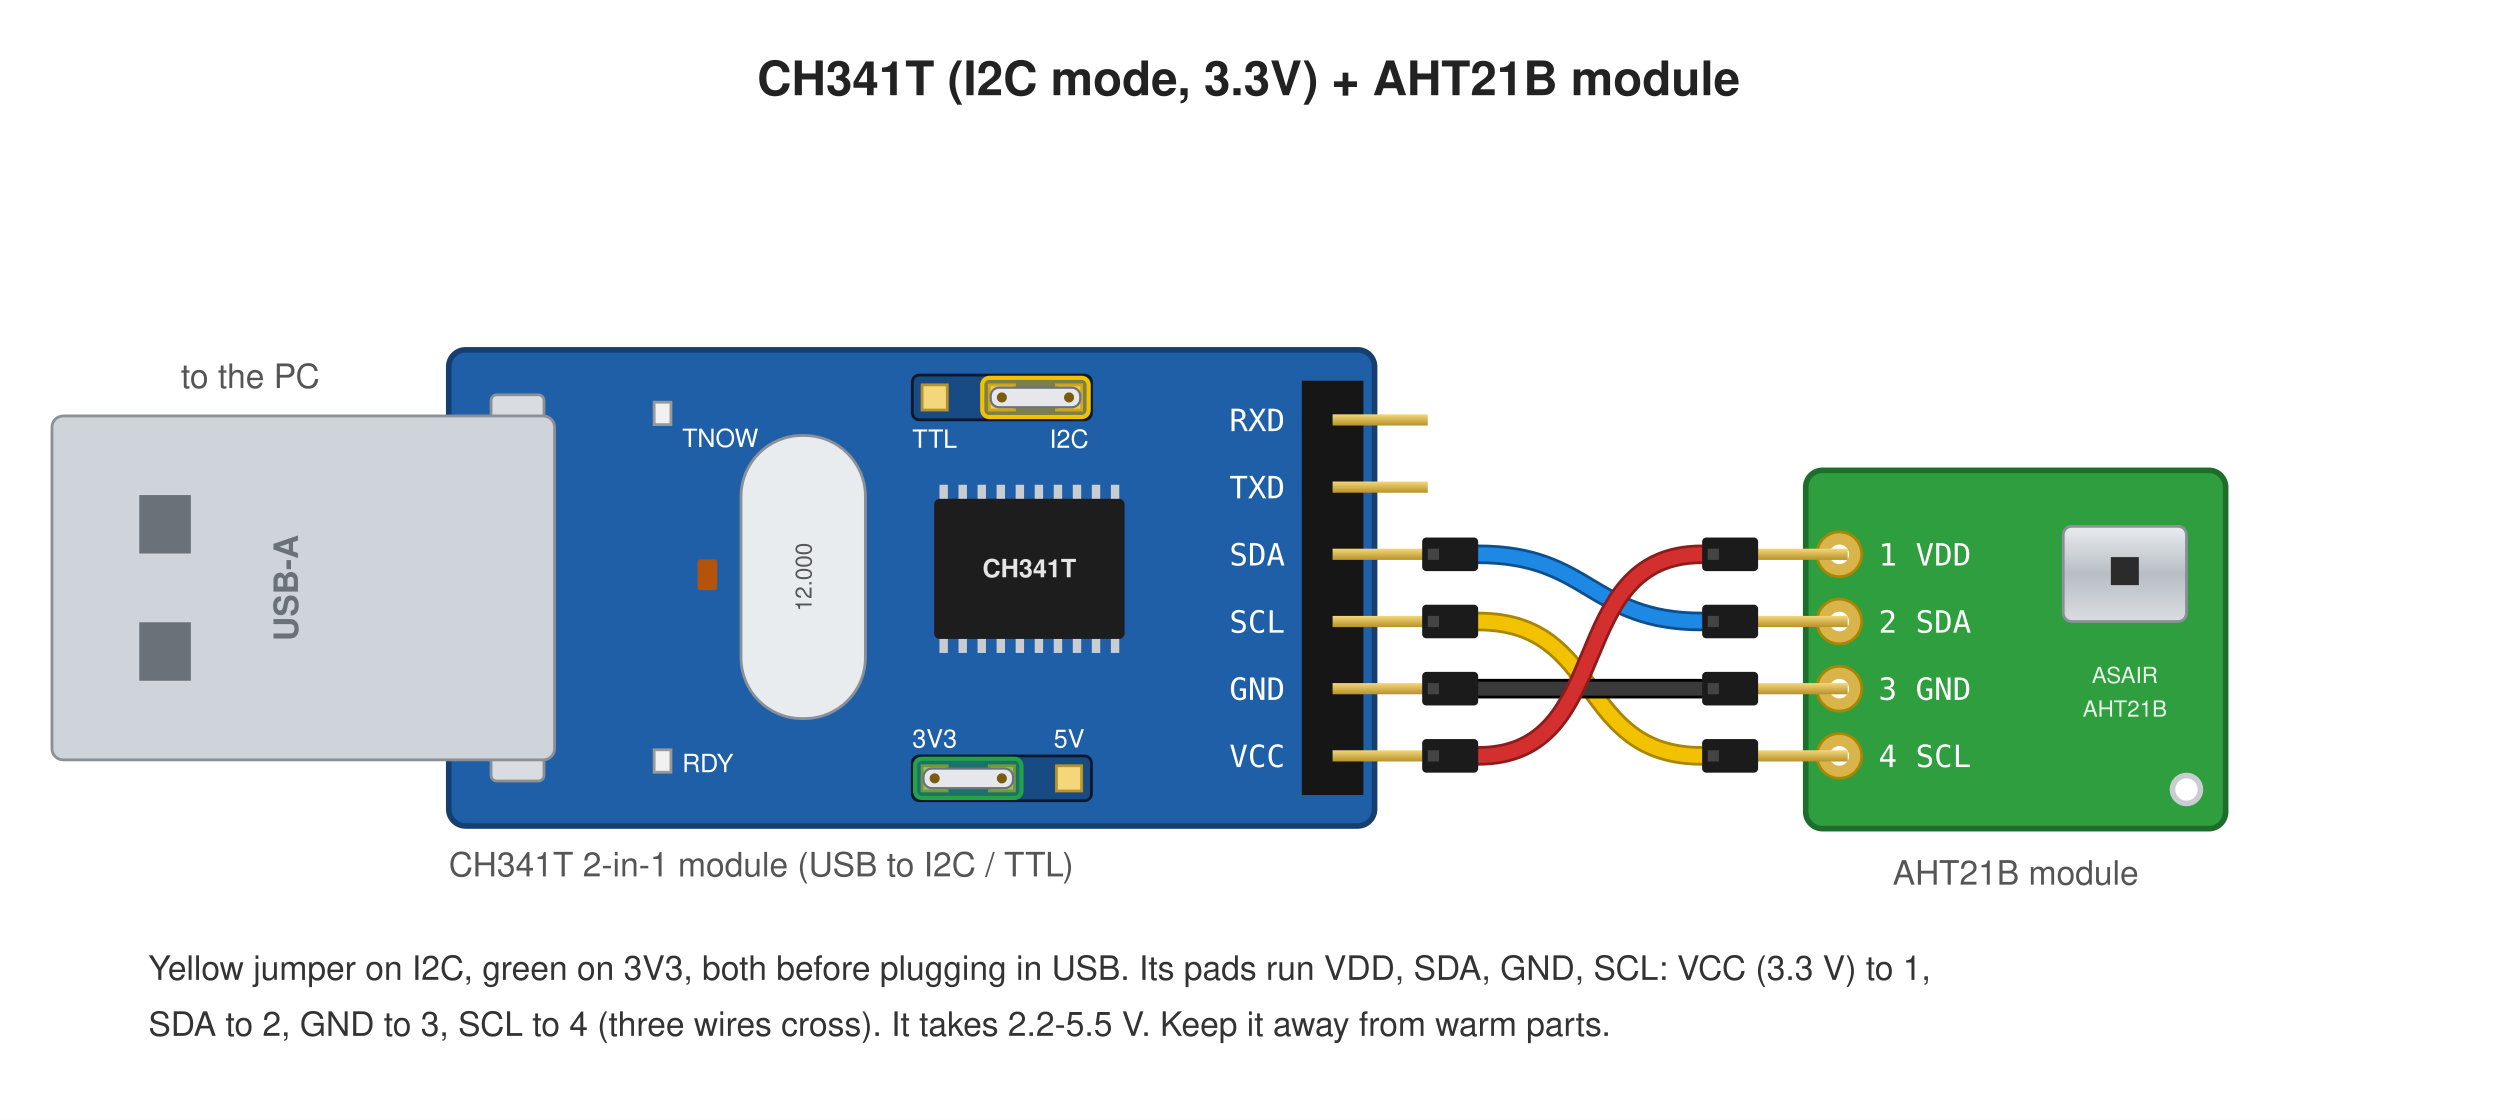
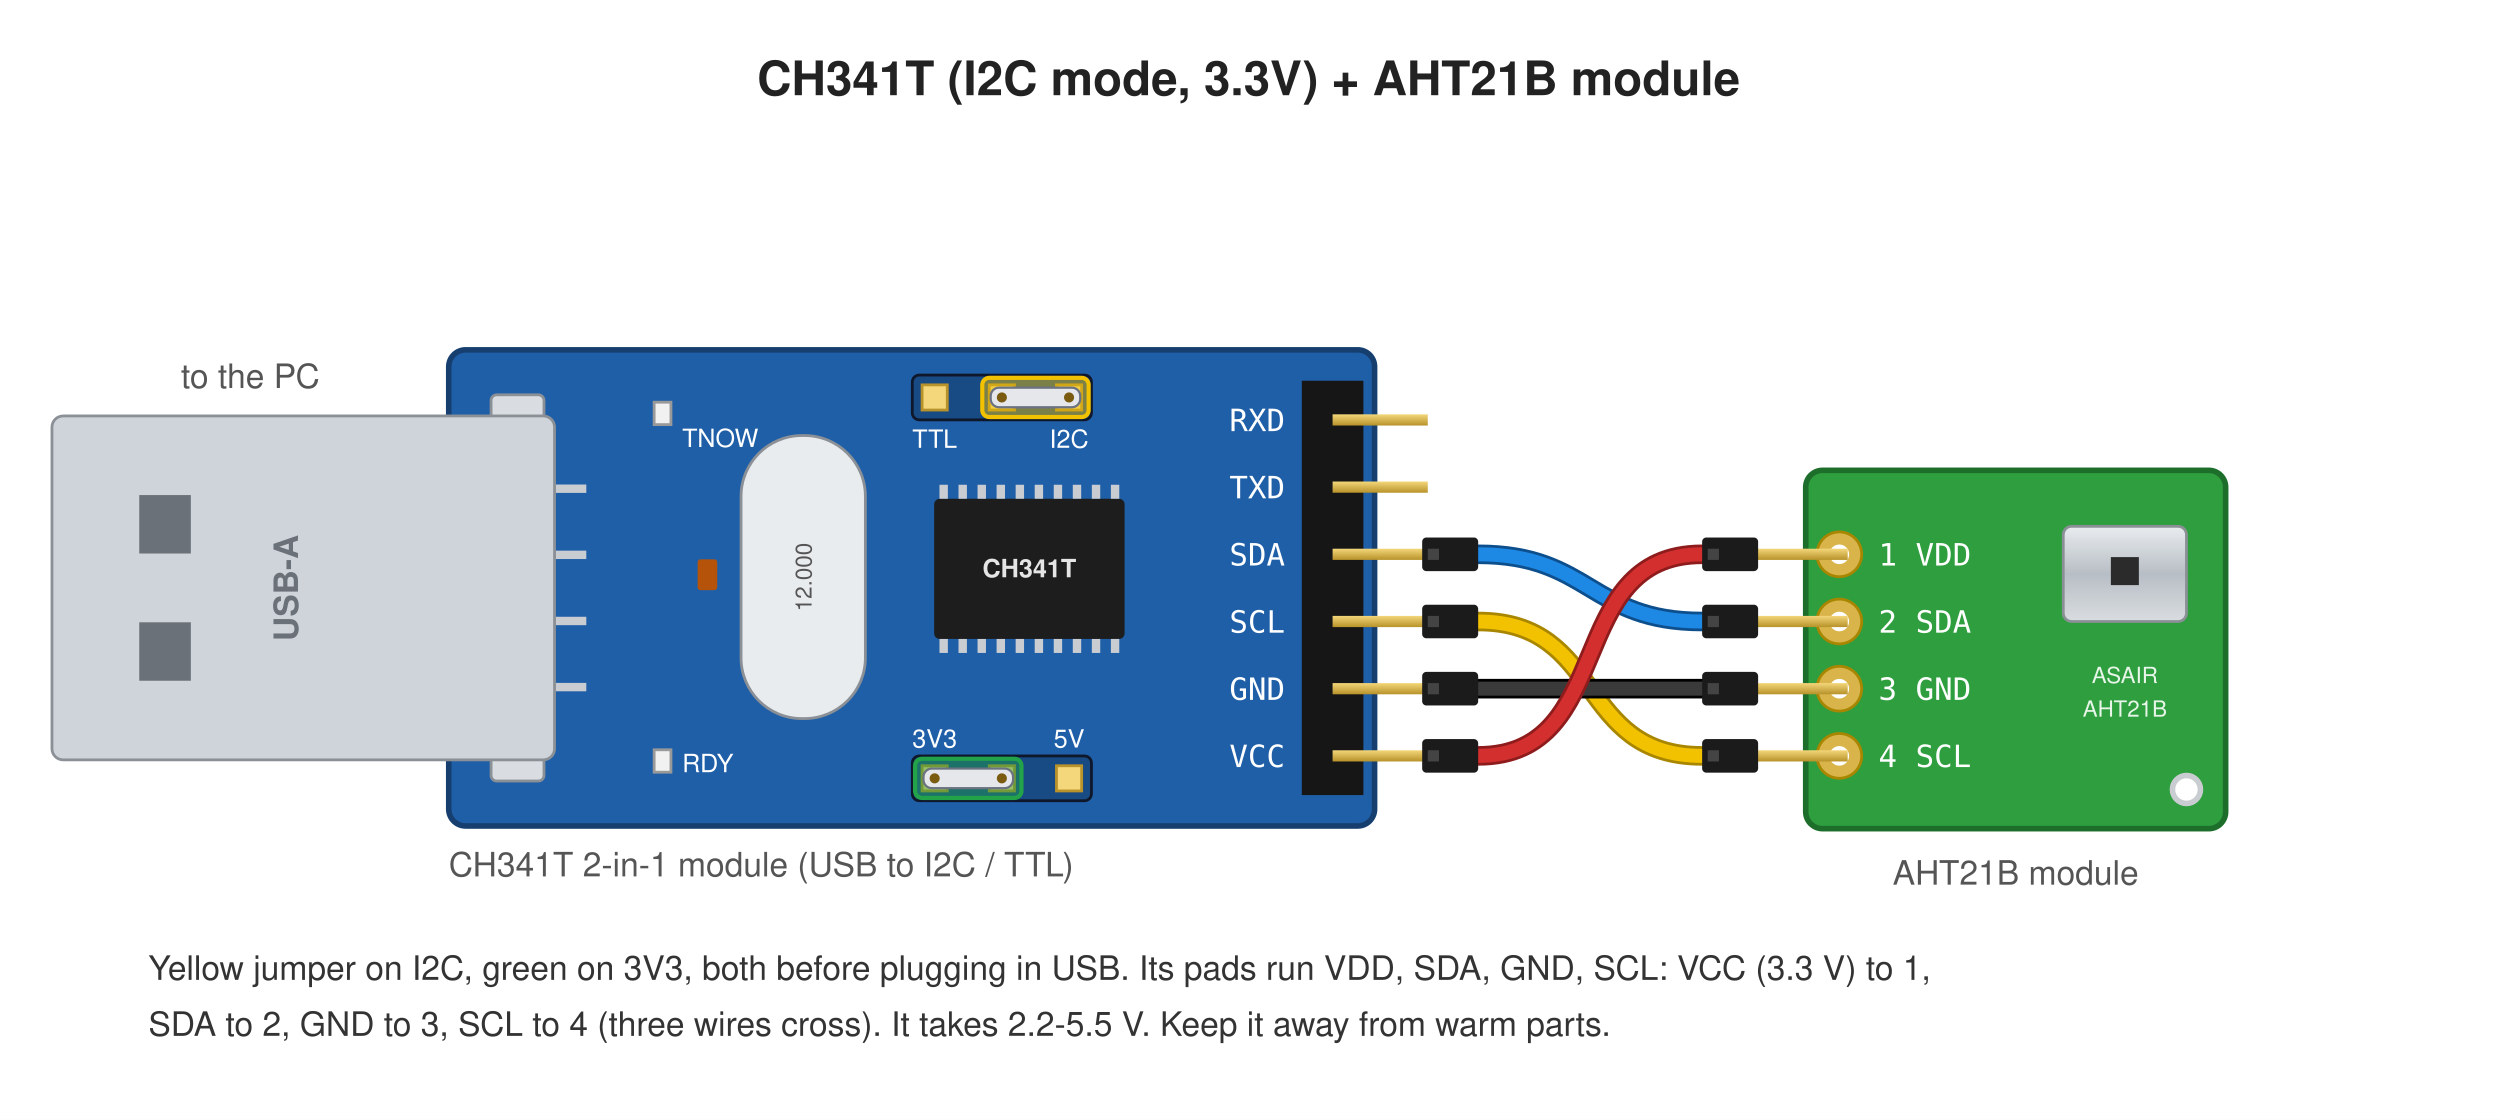
<svg xmlns="http://www.w3.org/2000/svg" viewBox="0 0 893 400" width="893" height="400" font-family="Helvetica, Arial, sans-serif">
  <style>@media (prefers-color-scheme: dark) { .bg { fill-opacity: 0.85 } }</style>
  <defs>
    <linearGradient id="metal" x1="0" y1="0" x2="0" y2="1">
      <stop offset="0" stop-color="#e9ecef" />
      <stop offset="0.5" stop-color="#b8bec5" />
      <stop offset="1" stop-color="#d9dde1" />
    </linearGradient>
    <linearGradient id="pin" x1="0" y1="0" x2="0" y2="1">
      <stop offset="0" stop-color="#f3d77a" />
      <stop offset="1" stop-color="#b8922a" />
    </linearGradient>
    <g id="dupont">
      <rect x="0" y="-6" width="20" height="12" rx="1.5" fill="#1b1b1b" />
      <rect x="2" y="-2" width="4" height="4" fill="#444" />
    </g>
  </defs>
  <rect class="bg" width="893" height="400" fill="#ffffff" />
  <text x="446" y="34" text-anchor="middle" font-size="17" font-weight="bold" fill="#222">CH341T (I2C mode, 3.3V) + AHT21B module</text>
  <text x="89.425" y="138.583" text-anchor="middle" font-size="12" fill="#555">to the PC</text>
  <rect x="160.291" y="124.961" width="330.709" height="170.079" rx="6" fill="#1f5fa8" stroke="#163f70" stroke-width="2" />
  <rect x="175.409" y="141.024" width="18.898" height="9.449" rx="2" fill="#d9dde1" stroke="#8a9096" />
  <rect x="175.409" y="269.528" width="18.898" height="9.449" rx="2" fill="#d9dde1" stroke="#8a9096" />
+   <rect x="196.087" y="173.067" width="13.339" height="3" fill="#c9ccd1" />
+   <rect x="196.087" y="196.689" width="13.339" height="3" fill="#c9ccd1" />
+   <rect x="196.087" y="220.311" width="13.339" height="3" fill="#c9ccd1" />
+   <rect x="196.087" y="243.933" width="13.339" height="3" fill="#c9ccd1" />
  <rect x="18.559" y="148.583" width="179.528" height="122.835" rx="4" fill="#cfd4da" stroke="#8a9096" />
  <rect x="49.74" y="176.835" width="18.425" height="20.882" fill="#6b7178" />
  <rect x="49.74" y="222.283" width="18.425" height="20.882" fill="#6b7178" />
  <text transform="translate(106.4331 210.0) rotate(-90)" text-anchor="middle" font-size="12" font-weight="bold" fill="#6b7178">USB-A</text>
  <text x="160.291" y="313.039" font-size="12" fill="#555">CH341T 2-in-1 module (USB to I2C / TTL)</text>
  <rect x="465.0" y="136.0" width="22" height="148.0" fill="#161616" />
  <g fill="url(#pin)">
    <rect x="476.0" y="148.0" width="34.0" height="4" />
    <rect x="476.0" y="172.0" width="34.0" height="4" />
    <rect x="476.0" y="196.0" width="34.0" height="4" />
    <rect x="476.0" y="220.0" width="34.0" height="4" />
    <rect x="476.0" y="244.0" width="34.0" height="4" />
    <rect x="476.0" y="268.0" width="34.0" height="4" />
  </g>
  <g font-size="11" fill="#fff" font-family="Menlo, Consolas, monospace" text-anchor="end">
    <text x="459.0" y="154.0">RXD</text>
    <text x="459.0" y="178.0">TXD</text>
    <text x="459.0" y="202.0">SDA</text>
    <text x="459.0" y="226.0">SCL</text>
    <text x="459.0" y="250.0">GND</text>
    <text x="459.0" y="274.0">VCC</text>
  </g>
  <rect x="333.677" y="178.157" width="68.031" height="50.079" rx="2" fill="#1d1d1d" />
  <rect x="335.579" y="173.157" width="3" height="5" fill="#c9ccd1" />
  <rect x="335.579" y="228.236" width="3" height="5" fill="#c9ccd1" />
  <rect x="342.382" y="173.157" width="3" height="5" fill="#c9ccd1" />
  <rect x="342.382" y="228.236" width="3" height="5" fill="#c9ccd1" />
  <rect x="349.185" y="173.157" width="3" height="5" fill="#c9ccd1" />
  <rect x="349.185" y="228.236" width="3" height="5" fill="#c9ccd1" />
  <rect x="355.988" y="173.157" width="3" height="5" fill="#c9ccd1" />
  <rect x="355.988" y="228.236" width="3" height="5" fill="#c9ccd1" />
  <rect x="362.791" y="173.157" width="3" height="5" fill="#c9ccd1" />
  <rect x="362.791" y="228.236" width="3" height="5" fill="#c9ccd1" />
  <rect x="369.594" y="173.157" width="3" height="5" fill="#c9ccd1" />
  <rect x="369.594" y="228.236" width="3" height="5" fill="#c9ccd1" />
  <rect x="376.398" y="173.157" width="3" height="5" fill="#c9ccd1" />
  <rect x="376.398" y="228.236" width="3" height="5" fill="#c9ccd1" />
  <rect x="383.201" y="173.157" width="3" height="5" fill="#c9ccd1" />
  <rect x="383.201" y="228.236" width="3" height="5" fill="#c9ccd1" />
  <rect x="390.004" y="173.157" width="3" height="5" fill="#c9ccd1" />
  <rect x="390.004" y="228.236" width="3" height="5" fill="#c9ccd1" />
  <rect x="396.807" y="173.157" width="3" height="5" fill="#c9ccd1" />
  <rect x="396.807" y="228.236" width="3" height="5" fill="#c9ccd1" />
  <text x="367.693" y="206.197" text-anchor="middle" font-size="9" font-weight="bold" fill="#e5e5e5">CH341T</text>
  <rect x="264.701" y="155.575" width="44.409" height="101.102" rx="21.732" fill="#e9ecef" stroke="#8a9096" />
  <text transform="translate(289.9055 206.126) rotate(-90)" text-anchor="middle" font-size="8" fill="#555">12.000</text>
  <rect x="249.197" y="199.795" width="7" height="11" rx="1" fill="#b45309" />
  <rect x="325.866" y="133.969" width="64" height="16" rx="2.5" fill="#000" fill-opacity="0.22" stroke="#0f172a" stroke-width="1" />
  <rect x="377.366" y="137.469" width="9" height="9" fill="#f3d77a" stroke="#b8922a" />
  <rect x="353.366" y="137.469" width="9" height="9" fill="#f3d77a" stroke="#b8922a" />
  <rect x="329.366" y="137.469" width="9" height="9" fill="#f3d77a" stroke="#b8922a" />
  <rect x="350.866" y="134.969" width="38" height="14" rx="2.5" fill="#f2c200" fill-opacity="0.45" stroke="#f2c200" stroke-width="1.5" />
  <rect x="353.866" y="138.469" width="32" height="7" rx="3" fill="#e5e7eb" stroke="#6b7280" stroke-width="0.8" />
  <circle cx="357.866" cy="141.969" r="1.8" fill="#7a5b10" />
  <circle cx="381.866" cy="141.969" r="1.8" fill="#7a5b10" />
  <rect x="325.866" y="270.031" width="64" height="16" rx="2.5" fill="#000" fill-opacity="0.22" stroke="#0f172a" stroke-width="1" />
  <rect x="377.366" y="273.531" width="9" height="9" fill="#f3d77a" stroke="#b8922a" />
  <rect x="353.366" y="273.531" width="9" height="9" fill="#f3d77a" stroke="#b8922a" />
  <rect x="329.366" y="273.531" width="9" height="9" fill="#f3d77a" stroke="#b8922a" />
  <rect x="326.866" y="271.031" width="38" height="14" rx="2.5" fill="#22a34a" fill-opacity="0.45" stroke="#22a34a" stroke-width="1.5" />
  <rect x="329.866" y="274.531" width="32" height="7" rx="3" fill="#e5e7eb" stroke="#6b7280" stroke-width="0.8" />
  <circle cx="333.866" cy="278.031" r="1.8" fill="#7a5b10" />
  <circle cx="357.866" cy="278.031" r="1.8" fill="#7a5b10" />
  <text x="381.866" y="159.969" text-anchor="middle" font-size="9" fill="#fff">I2C</text>
  <text x="333.866" y="159.969" text-anchor="middle" font-size="9" fill="#fff">TTL</text>
  <text x="381.866" y="267.031" text-anchor="middle" font-size="9" fill="#fff">5V</text>
  <text x="333.866" y="267.031" text-anchor="middle" font-size="9" fill="#fff">3V3</text>
  <rect x="233.661" y="143.669" width="6" height="8" fill="#f1f1f1" stroke="#999" />
  <text x="243.661" y="159.669" font-size="9" fill="#fff">TNOW</text>
  <rect x="233.661" y="267.827" width="6" height="8" fill="#f1f1f1" stroke="#999" />
  <text x="243.661" y="275.827" font-size="9" fill="#fff">RDY</text>
  <g transform="translate(33 0)">
    <rect x="612" y="168" width="150" height="128" rx="6" fill="#2e9e3e" stroke="#1d6e2a" stroke-width="2" />
    <g fill="#d9b44a" stroke="#a88600">
      <circle cx="624" cy="198" r="8" />
      <circle cx="624" cy="222" r="8" />
      <circle cx="624" cy="246" r="8" />
      <circle cx="624" cy="270" r="8" />
    </g>
    <g fill="#fff">
      <circle cx="624" cy="198" r="3.5" />
      <circle cx="624" cy="222" r="3.5" />
      <circle cx="624" cy="246" r="3.5" />
      <circle cx="624" cy="270" r="3.5" />
    </g>
    <g fill="url(#pin)">
      <rect x="593" y="196" width="34" height="4" />
      <rect x="593" y="220" width="34" height="4" />
      <rect x="593" y="244" width="34" height="4" />
      <rect x="593" y="268" width="34" height="4" />
    </g>
    <g font-size="11" fill="#fff" font-family="Menlo, Consolas, monospace">
      <text x="638" y="202">1 VDD</text>
      <text x="638" y="226">2 SDA</text>
      <text x="638" y="250">3 GND</text>
      <text x="638" y="274">4 SCL</text>
    </g>
    <rect x="704" y="188" width="44" height="34" rx="3" fill="url(#metal)" stroke="#8a9096" />
    <rect x="721" y="199" width="10" height="10" fill="#2b2b2b" />
    <circle cx="748" cy="282" r="5" fill="#fff" stroke="#c9ccd1" stroke-width="2" />
    <text x="726" y="244" text-anchor="middle" font-size="8" fill="#e8f5e9">ASAIR</text>
    <text x="726" y="256" text-anchor="middle" font-size="8" fill="#e8f5e9">AHT21B</text>
    <text x="687" y="316" text-anchor="middle" font-size="12" fill="#555">AHT21B module</text>
    <g stroke-linecap="round" fill="none">
      <path d="M495 198 C 535 198, 535 222, 575 222" stroke="#0d4f8c" stroke-width="7" />
      <path d="M495 198 C 535 198, 535 222, 575 222" stroke="#1e88e5" stroke-width="5" />
      <path d="M495 222 C 540 222, 530 270, 575 270" stroke="#a88600" stroke-width="7" />
      <path d="M495 222 C 540 222, 530 270, 575 270" stroke="#f2c200" stroke-width="5" />
      <path d="M495 246 H 575" stroke="#000" stroke-width="7" />
      <path d="M495 246 H 575" stroke="#3a3a3a" stroke-width="5" />
      <path d="M495 270 C 545 270, 525 198, 575 198" stroke="#8e1c1c" stroke-width="7" />
      <path d="M495 270 C 545 270, 525 198, 575 198" stroke="#d32f2f" stroke-width="5" />
    </g>
    <use href="#dupont" x="475" y="198" />
    <use href="#dupont" x="475" y="222" />
    <use href="#dupont" x="475" y="246" />
    <use href="#dupont" x="475" y="270" />
    <use href="#dupont" x="575" y="198" />
    <use href="#dupont" x="575" y="222" />
    <use href="#dupont" x="575" y="246" />
    <use href="#dupont" x="575" y="270" />
    <g font-size="12" fill="#333">
      <text x="20" y="350">Yellow jumper on I2C, green on 3V3, both before plugging in USB. Its pads run VDD, SDA, GND, SCL: VCC (3.3 V) to 1,</text>
      <text x="20" y="370">SDA to 2, GND to 3, SCL to 4 (three wires cross). It takes 2.2-5.5 V. Keep it away from warm parts.</text>
    </g>
  </g>
</svg>
